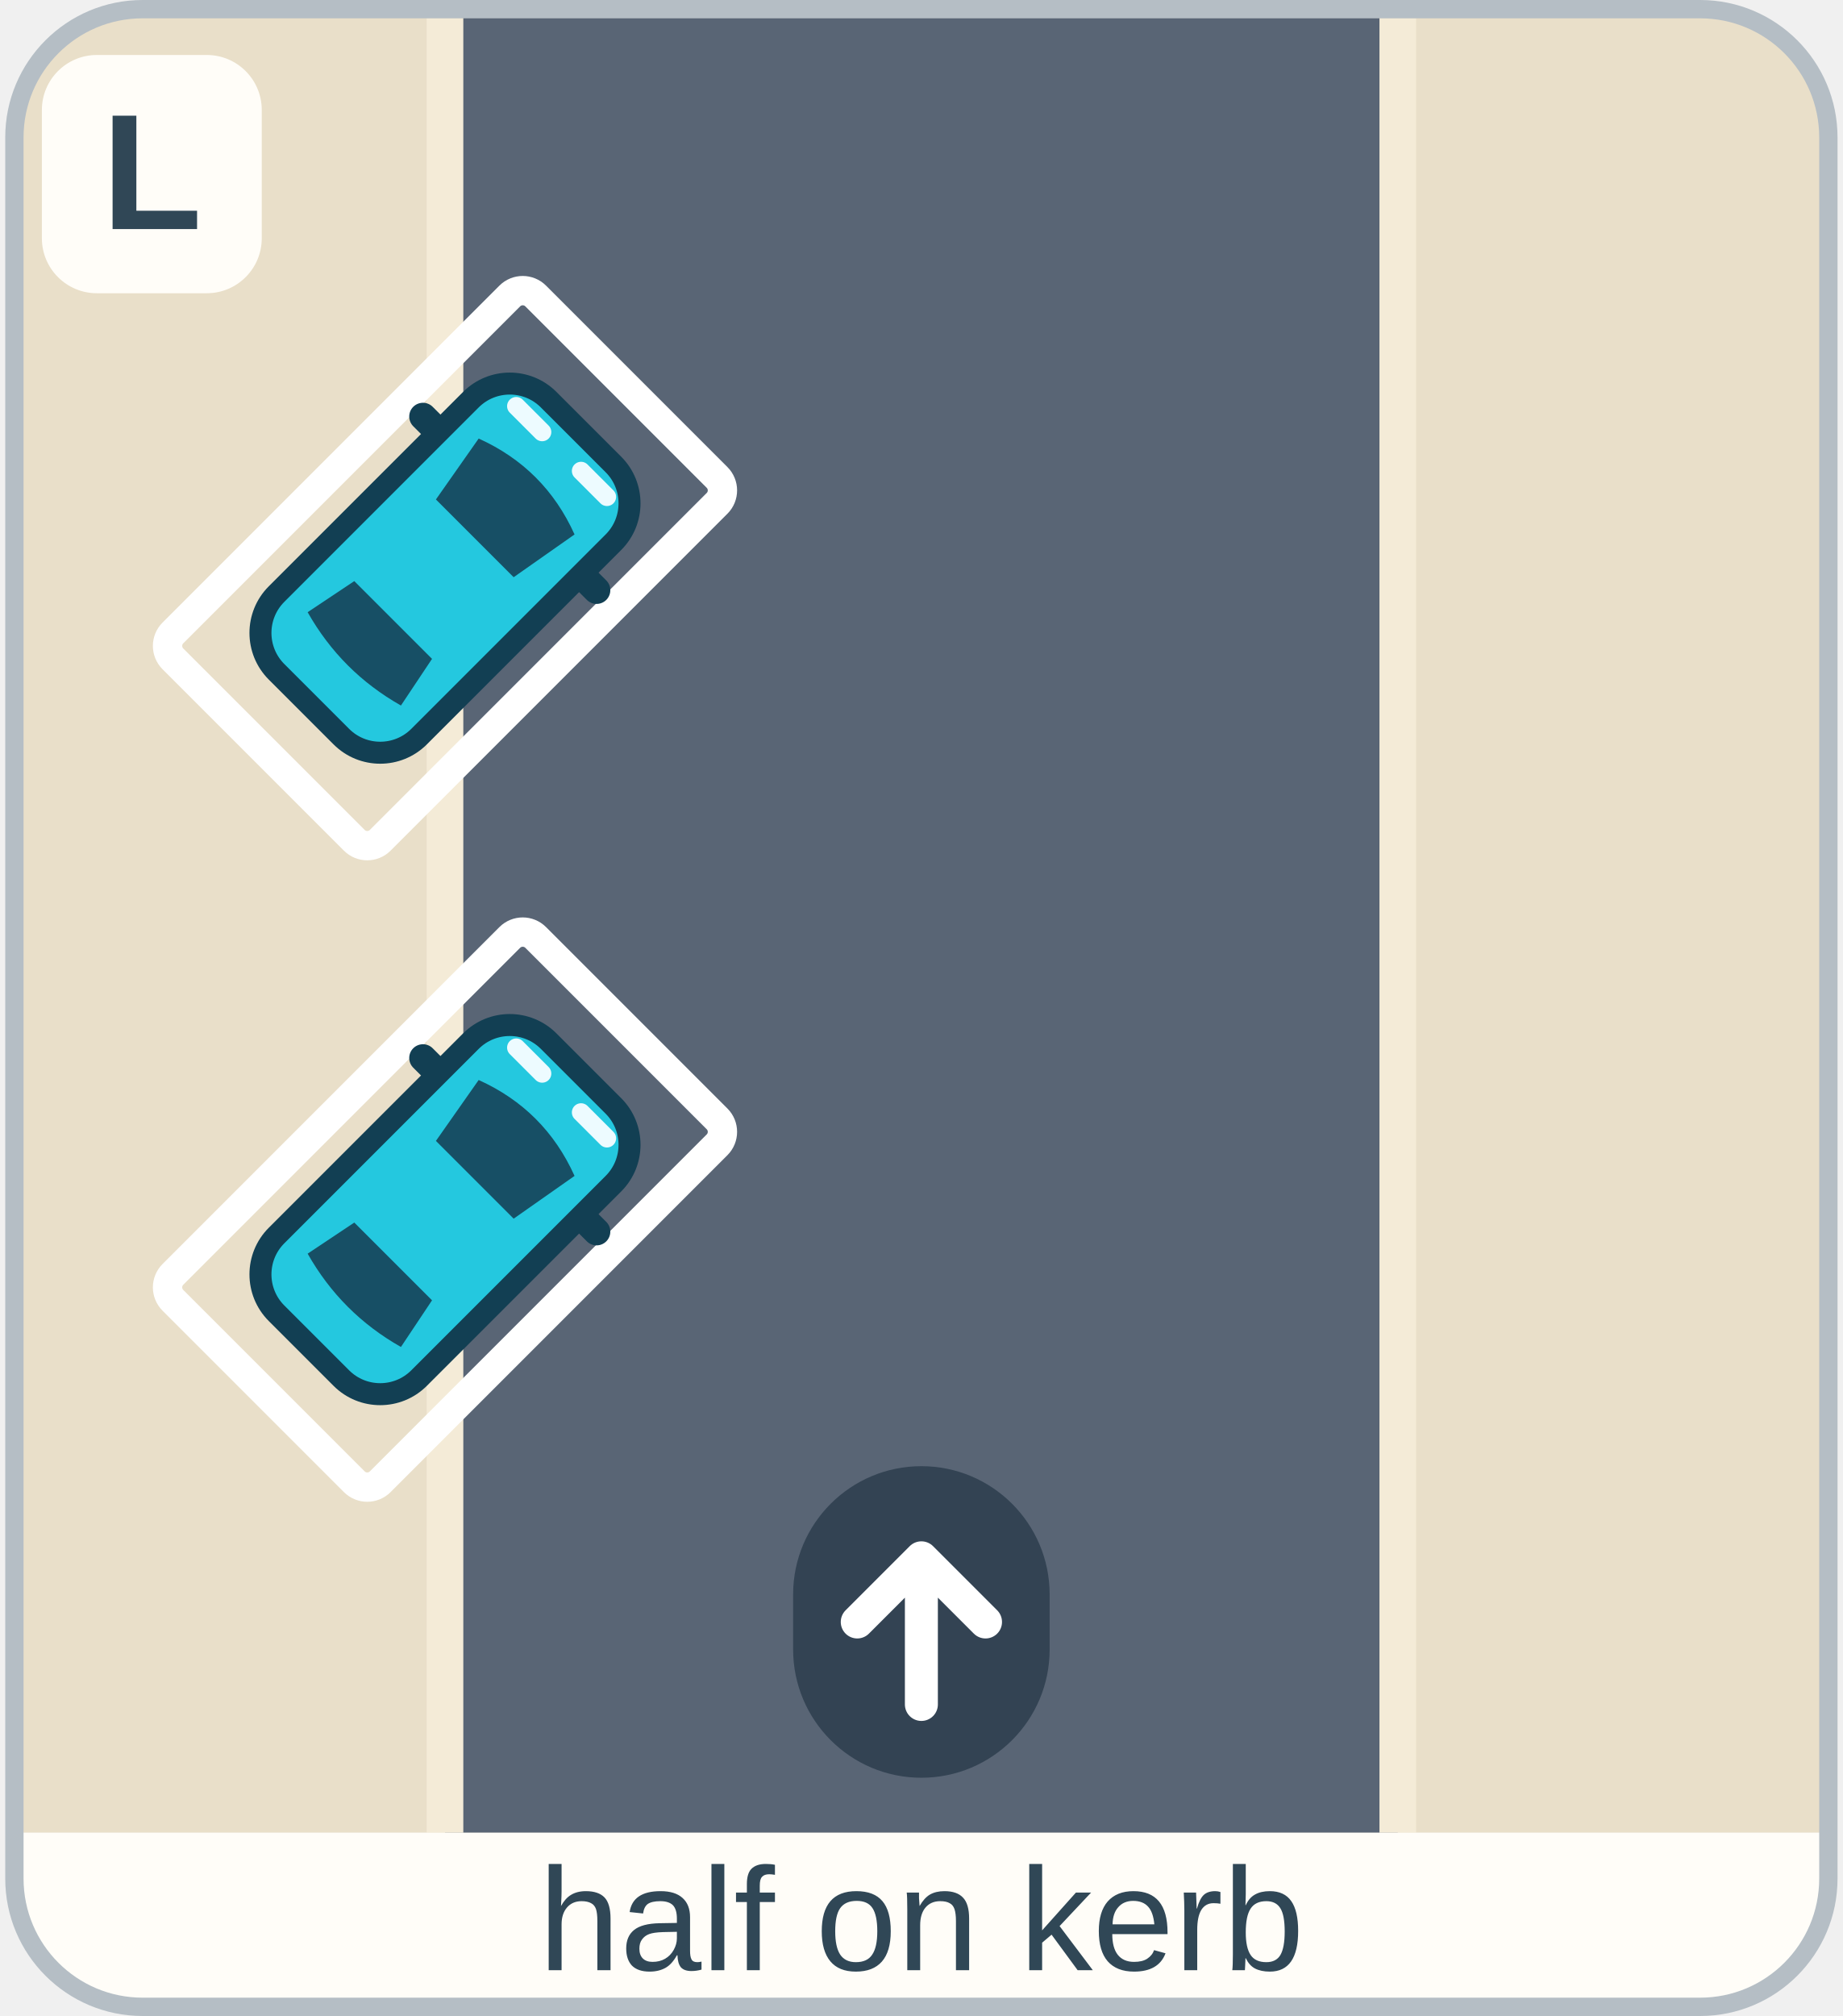
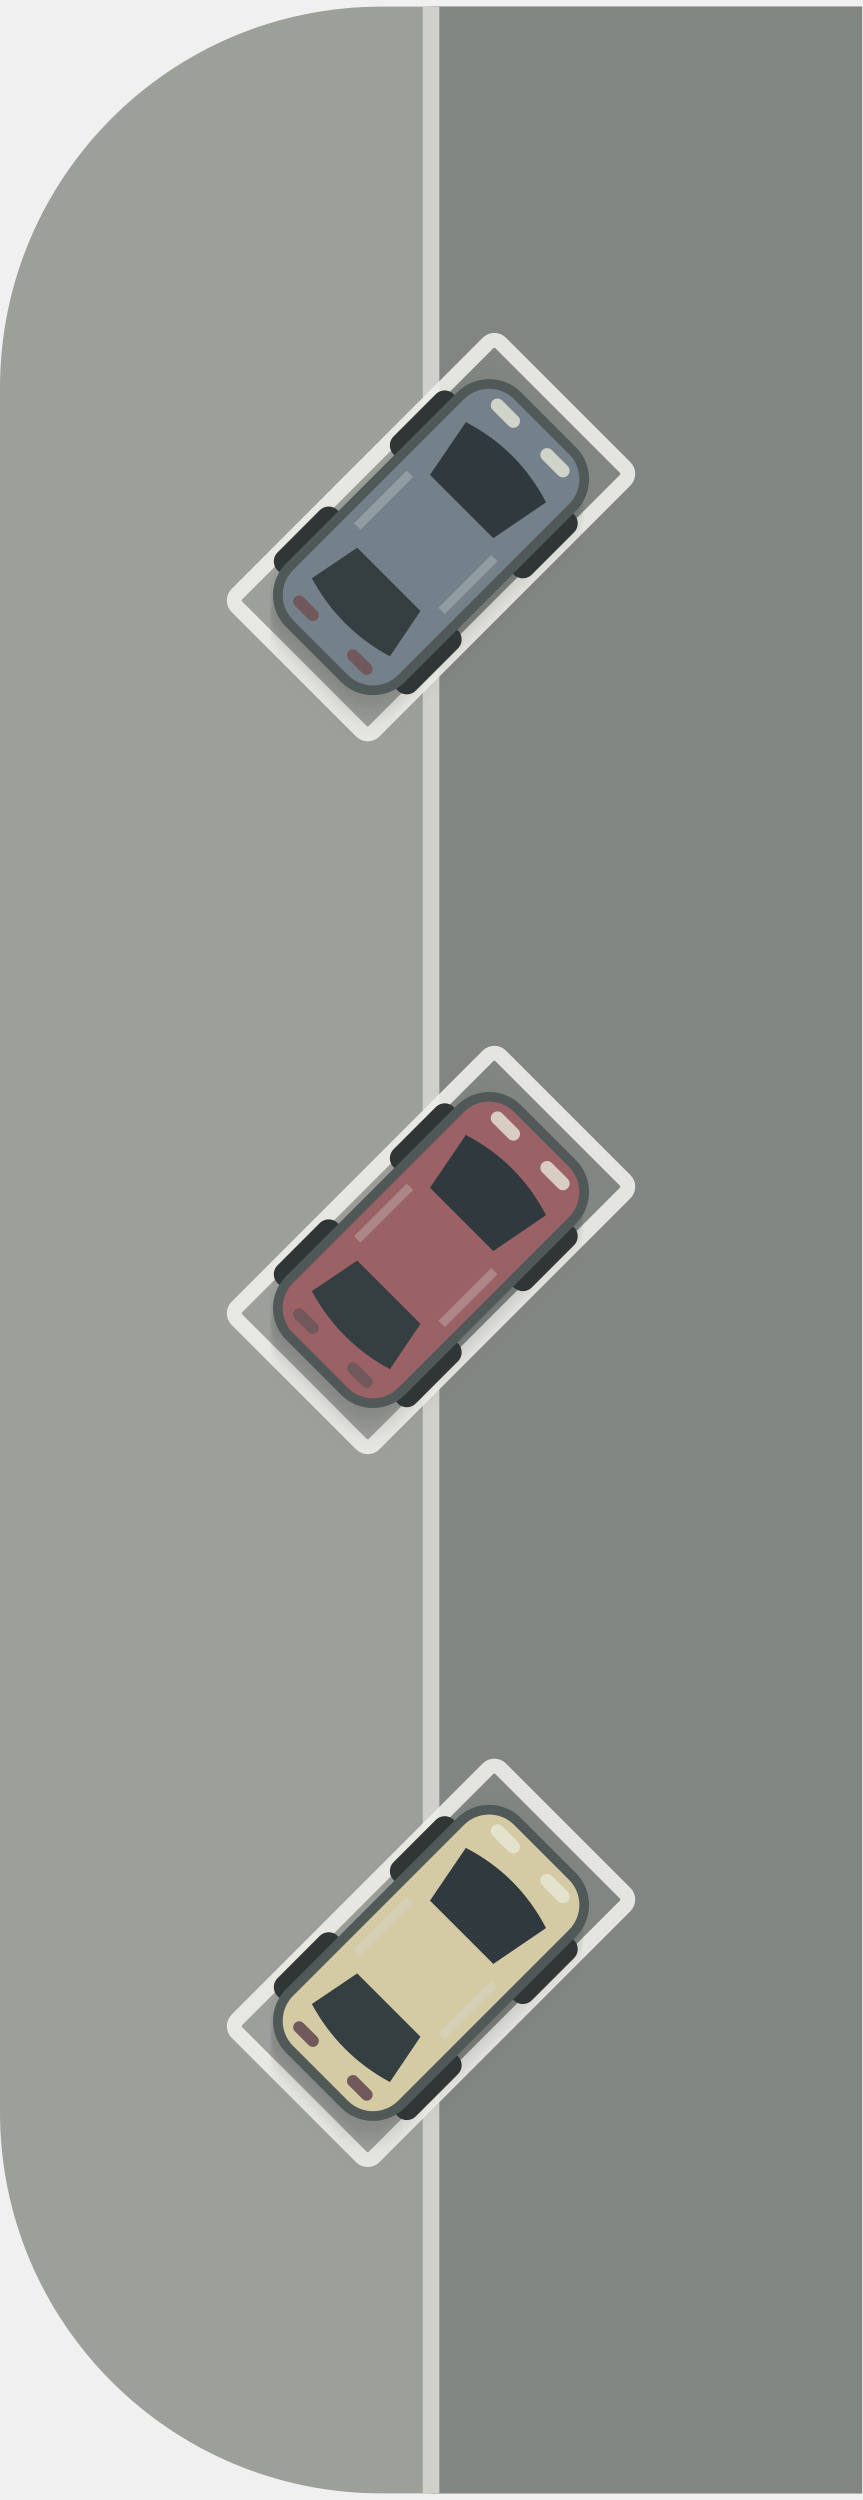
- <svg xmlns="http://www.w3.org/2000/svg" width="64" height="70" viewBox="0 0 100 110" role="img" aria-labelledby="title desc">
+ <svg xmlns="http://www.w3.org/2000/svg" width="40" height="116" viewBox="0 0 52 150" role="img" aria-labelledby="title desc">
  <style>text{font-family:Arial,Helvetica,sans-serif}</style>
  <defs>
    <clipPath id="frame">
-       <rect x="0.5" y="0.5" width="99" height="109" rx="7" />
+       <path d="M52 0H23A23 23 0 0 0 0 23V127A23 23 0 0 0 23 150H52Z" />
    </clipPath>
+     <filter id="car-shadow" x="-40%" y="-25%" width="180%" height="160%">
+       <feGaussianBlur stdDeviation="0.7" />
+     </filter>
  </defs>
  <g clip-path="url(#frame)">
-     <path d="M0 0H100V100H0Z" fill="#e9dfc9" />
-     <path d="M24 0H76V100H24Z" fill="#596575" />
-     <path d="M24 0V100M76 0V100" fill="none" stroke="#f4ebd7" stroke-width="2" />
-     <rect x="43" y="80" width="14" height="17" rx="7" fill="#334353" />
-     <path d="M50 93V85M46.5 88.5 50 85 53.5 88.5" fill="none" stroke="#fff" stroke-width="1.8" stroke-linecap="round" stroke-linejoin="round" />
-     <g transform="translate(24 31) rotate(45)">
-       <rect x="-8" y="-14" width="16" height="28" rx="1" fill="none" stroke="#fff" stroke-width="1.6" />
-       <rect x="-5.5" y="-10.5" width="11" height="21" rx="3" fill="#24c8df" stroke="#123f53" stroke-width="1.2" />
-       <path d="M-3.7-6.3Q0-7.7 3.7-6.3L3-2.3H-3Z" fill="#174f65" />
-       <path d="M-3 4H3L3.6 7Q0 8-3.6 7Z" fill="#174f65" />
-       <path d="M-5.8-5H-6.7M5.8-5H6.7" stroke="#123f53" stroke-width="1.5" stroke-linecap="round" />
-       <path d="M-3.5-9H-1.5M1.5-9H3.5" stroke="#edfbff" stroke-width="1" stroke-linecap="round" />
+     <g>
+       <path d="M0 0H52V150H0Z" fill="#9d9f9b" />
+       <path d="M26 0H52V150H26Z" fill="#828683" />
+       <path d="M26 0V150" fill="none" stroke="#ced0c9" stroke-width="1" />
    </g>
-     <g transform="translate(24 66) rotate(45)">
-       <rect x="-8" y="-14" width="16" height="28" rx="1" fill="none" stroke="#fff" stroke-width="1.6" />
-       <rect x="-5.5" y="-10.5" width="11" height="21" rx="3" fill="#24c8df" stroke="#123f53" stroke-width="1.2" />
-       <path d="M-3.7-6.3Q0-7.7 3.7-6.3L3-2.3H-3Z" fill="#174f65" />
-       <path d="M-3 4H3L3.6 7Q0 8-3.6 7Z" fill="#174f65" />
-       <path d="M-5.8-5H-6.7M5.8-5H6.7" stroke="#123f53" stroke-width="1.5" stroke-linecap="round" />
-       <path d="M-3.5-9H-1.5M1.5-9H3.5" stroke="#edfbff" stroke-width="1" stroke-linecap="round" />
+     <g transform="translate(26 32) rotate(45) scale(0.9)">
+       <rect x="-6.5" y="-12.5" width="13" height="25" rx="0.6" fill="none" stroke="#f0f0e9" stroke-width="1" opacity="0.9" />
+       <rect x="-4.9" y="-10" width="11" height="22" rx="2.8" fill="#202626" opacity="0.22" filter="url(#car-shadow)" />
+       <path d="M-5.7-7V-3M5.7-7V-3M-5.7 4V8M5.7 4V8" stroke="#303636" stroke-width="1.7" stroke-linecap="round" />
+       <rect x="-5.3" y="-10.8" width="10.6" height="21.6" rx="2.7" fill="#74808a" stroke="#505958" stroke-width="0.65" />
+       <path d="M-3.8-7.1Q0-8.3 3.8-7.1L3-2.9H-3Z" fill="#30393e" />
+       <path d="M-3 4H3L3.7 7.6Q0 8.7-3.7 7.6Z" fill="#353e41" />
+       <path d="M-4-2V3M4-2V3" stroke="#d6dcda" stroke-opacity="0.3" stroke-width="0.6" />
+       <path d="M-3.1-9.4H-1.6M1.6-9.4H3.1" stroke="#e7e7d7" stroke-opacity="0.8" stroke-width="0.9" stroke-linecap="round" />
+       <path d="M-3.2 9.3H-1.9M1.9 9.3H3.2" stroke="#71585a" stroke-width="0.8" stroke-linecap="round" />
    </g>
-     <rect x="2" y="3" width="12" height="13" rx="3" fill="#fffdf8" />
-     <text x="8" y="12.5" text-anchor="middle" font-size="9" font-weight="700" fill="#304756">L</text>
-     <rect y="100" width="100" height="10" fill="#fffdf8" />
-     <text x="50" y="107.5" text-anchor="middle" font-size="8" fill="#304756">half on kerb</text>
+     <g transform="translate(26 75) rotate(45) scale(0.9)">
+       <rect x="-6.5" y="-12.5" width="13" height="25" rx="0.6" fill="none" stroke="#f0f0e9" stroke-width="1" opacity="0.9" />
+       <rect x="-4.9" y="-10" width="11" height="22" rx="2.8" fill="#202626" opacity="0.22" filter="url(#car-shadow)" />
+       <path d="M-5.7-7V-3M5.7-7V-3M-5.7 4V8M5.7 4V8" stroke="#303636" stroke-width="1.7" stroke-linecap="round" />
+       <rect x="-5.3" y="-10.8" width="10.6" height="21.6" rx="2.7" fill="#9a6265" stroke="#505958" stroke-width="0.65" />
+       <path d="M-3.8-7.1Q0-8.3 3.8-7.1L3-2.9H-3Z" fill="#30393e" />
+       <path d="M-3 4H3L3.7 7.6Q0 8.7-3.7 7.6Z" fill="#353e41" />
+       <path d="M-4-2V3M4-2V3" stroke="#d6dcda" stroke-opacity="0.3" stroke-width="0.6" />
+       <path d="M-3.1-9.4H-1.6M1.6-9.4H3.1" stroke="#e7e7d7" stroke-opacity="0.8" stroke-width="0.9" stroke-linecap="round" />
+       <path d="M-3.2 9.3H-1.9M1.9 9.3H3.2" stroke="#71585a" stroke-width="0.8" stroke-linecap="round" />
+     </g>
+     <g transform="translate(26 118) rotate(45) scale(0.9)">
+       <rect x="-6.5" y="-12.5" width="13" height="25" rx="0.6" fill="none" stroke="#f0f0e9" stroke-width="1" opacity="0.9" />
+       <rect x="-4.9" y="-10" width="11" height="22" rx="2.8" fill="#202626" opacity="0.22" filter="url(#car-shadow)" />
+       <path d="M-5.7-7V-3M5.7-7V-3M-5.7 4V8M5.7 4V8" stroke="#303636" stroke-width="1.7" stroke-linecap="round" />
+       <rect x="-5.3" y="-10.8" width="10.6" height="21.6" rx="2.7" fill="#d4cba5" stroke="#505958" stroke-width="0.65" />
+       <path d="M-3.8-7.1Q0-8.3 3.8-7.1L3-2.9H-3Z" fill="#30393e" />
+       <path d="M-3 4H3L3.7 7.6Q0 8.7-3.7 7.6Z" fill="#353e41" />
+       <path d="M-4-2V3M4-2V3" stroke="#d6dcda" stroke-opacity="0.3" stroke-width="0.6" />
+       <path d="M-3.1-9.4H-1.6M1.6-9.4H3.1" stroke="#e7e7d7" stroke-opacity="0.8" stroke-width="0.9" stroke-linecap="round" />
+       <path d="M-3.2 9.3H-1.9M1.9 9.3H3.2" stroke="#71585a" stroke-width="0.8" stroke-linecap="round" />
+     </g>
  </g>
-   <rect x="0.5" y="0.5" width="99" height="109" rx="7" fill="none" stroke="#b5bec5" />
</svg>
